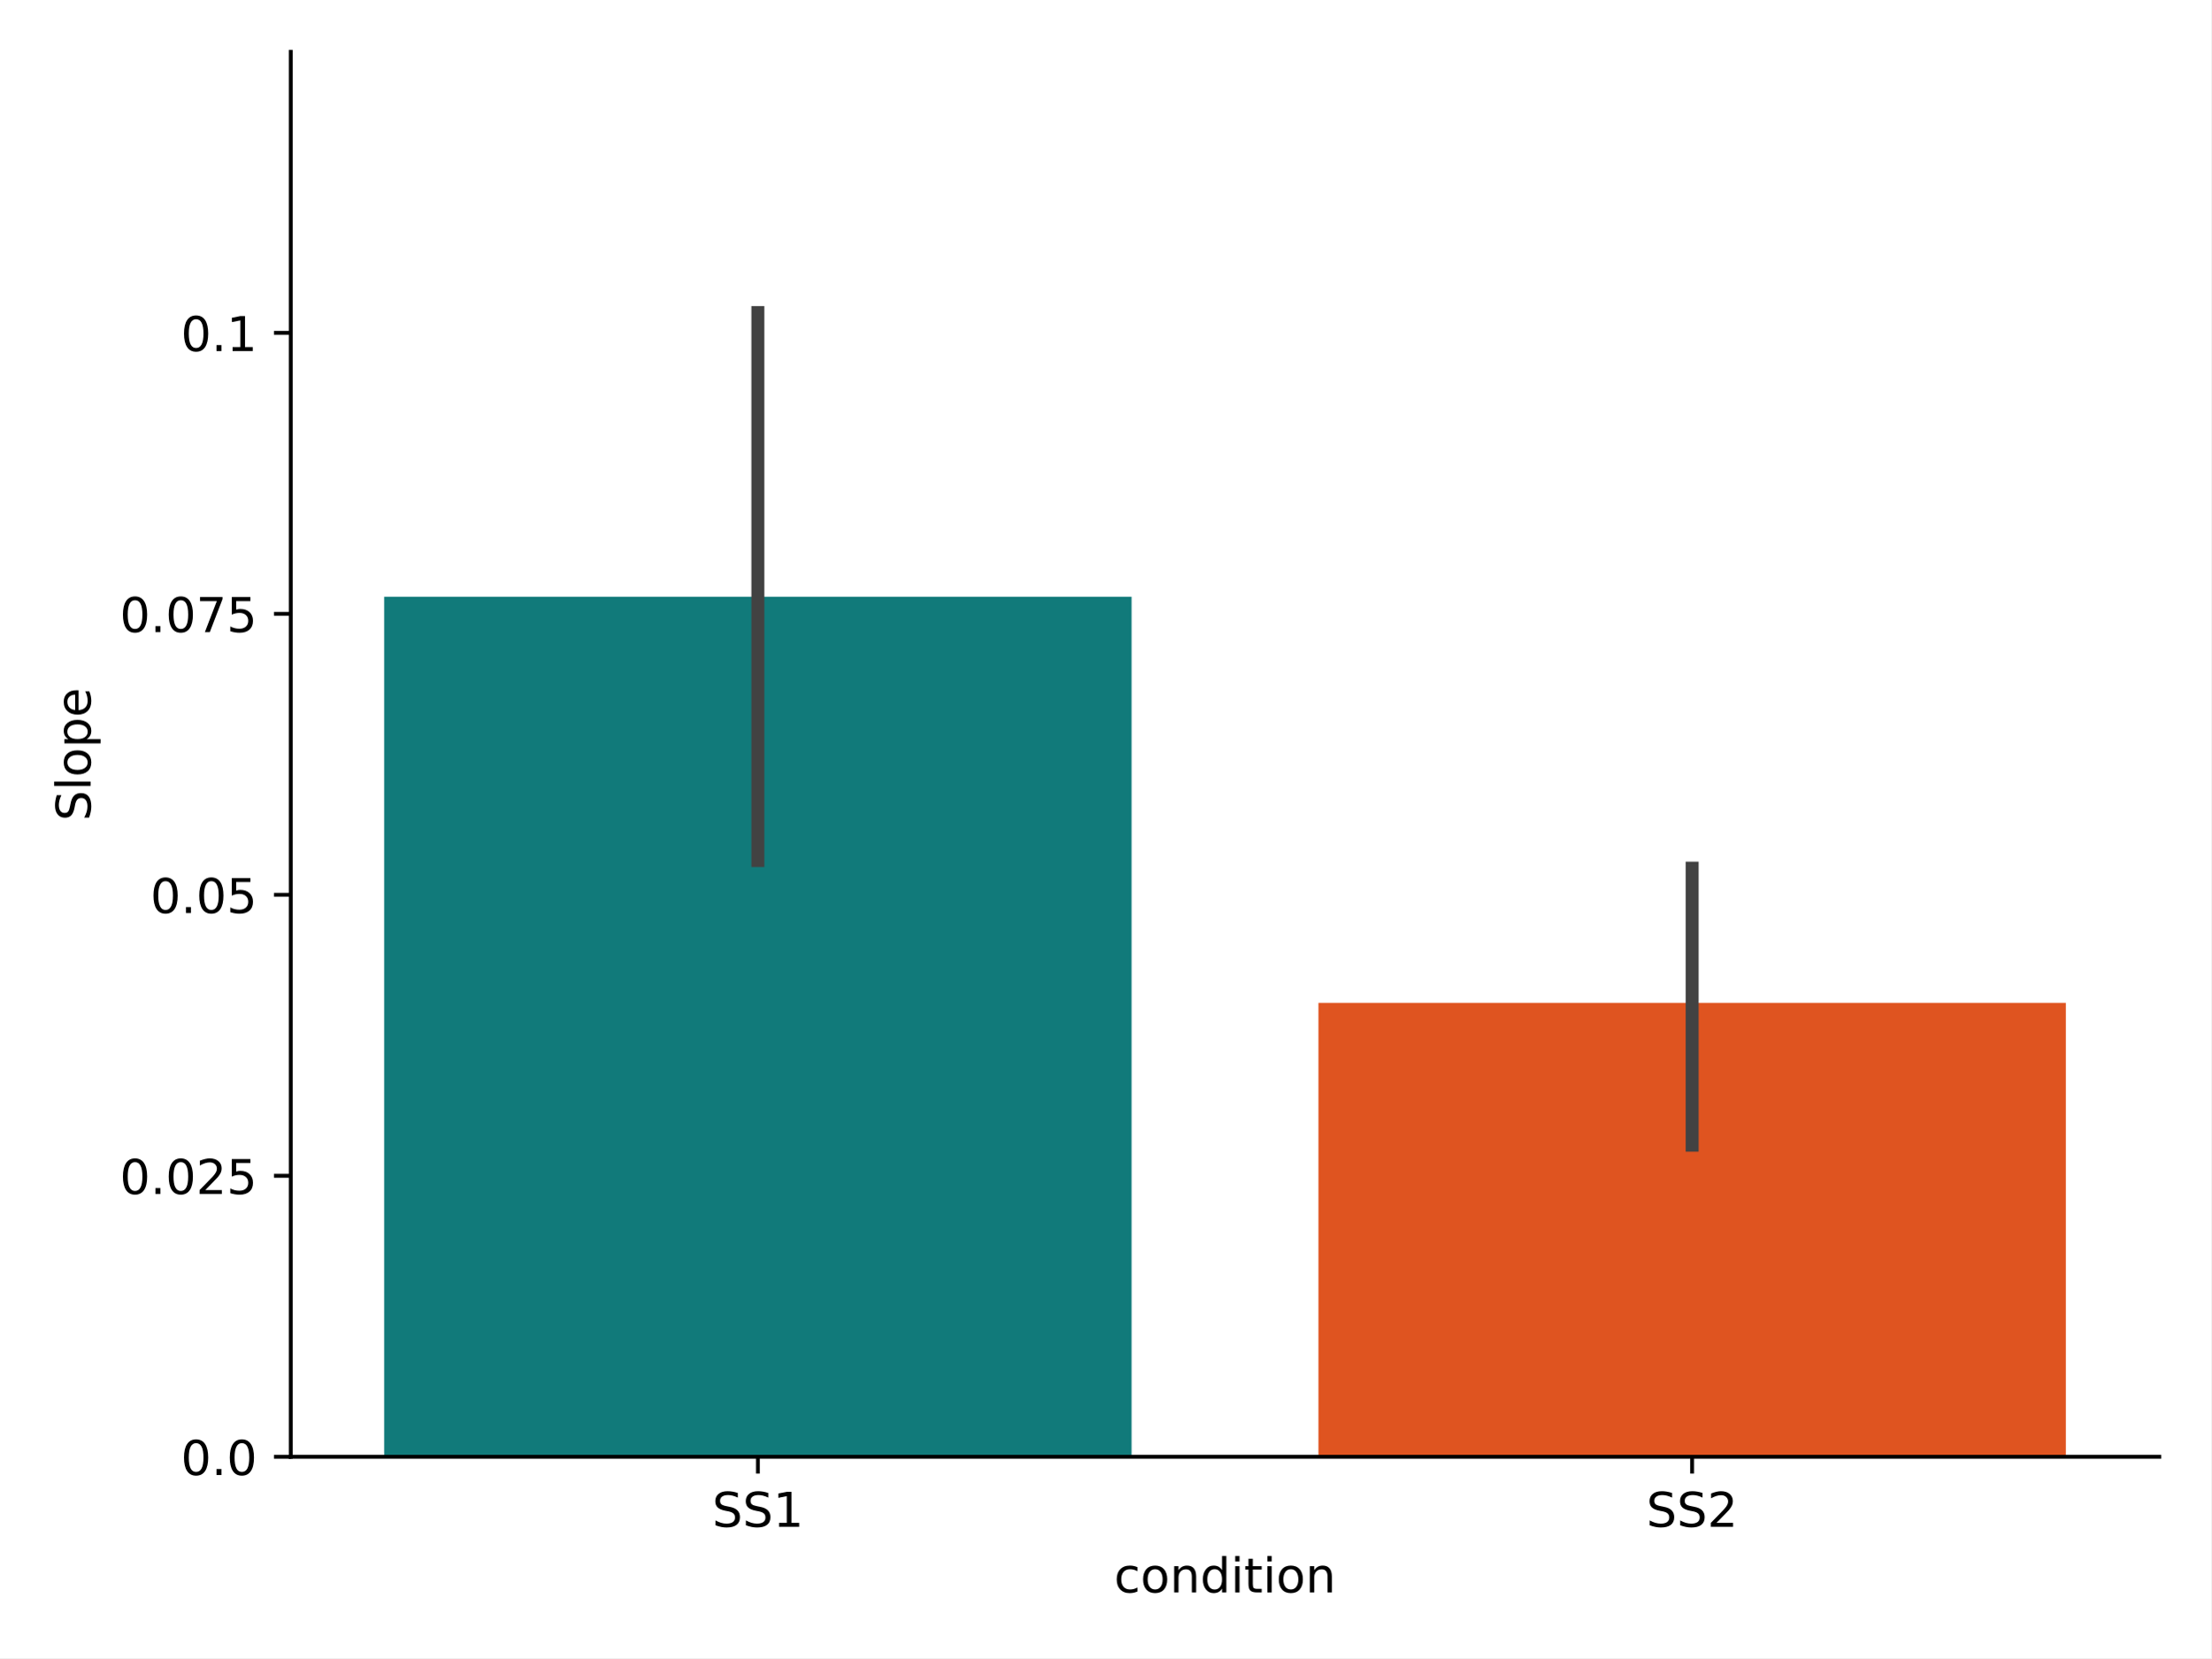
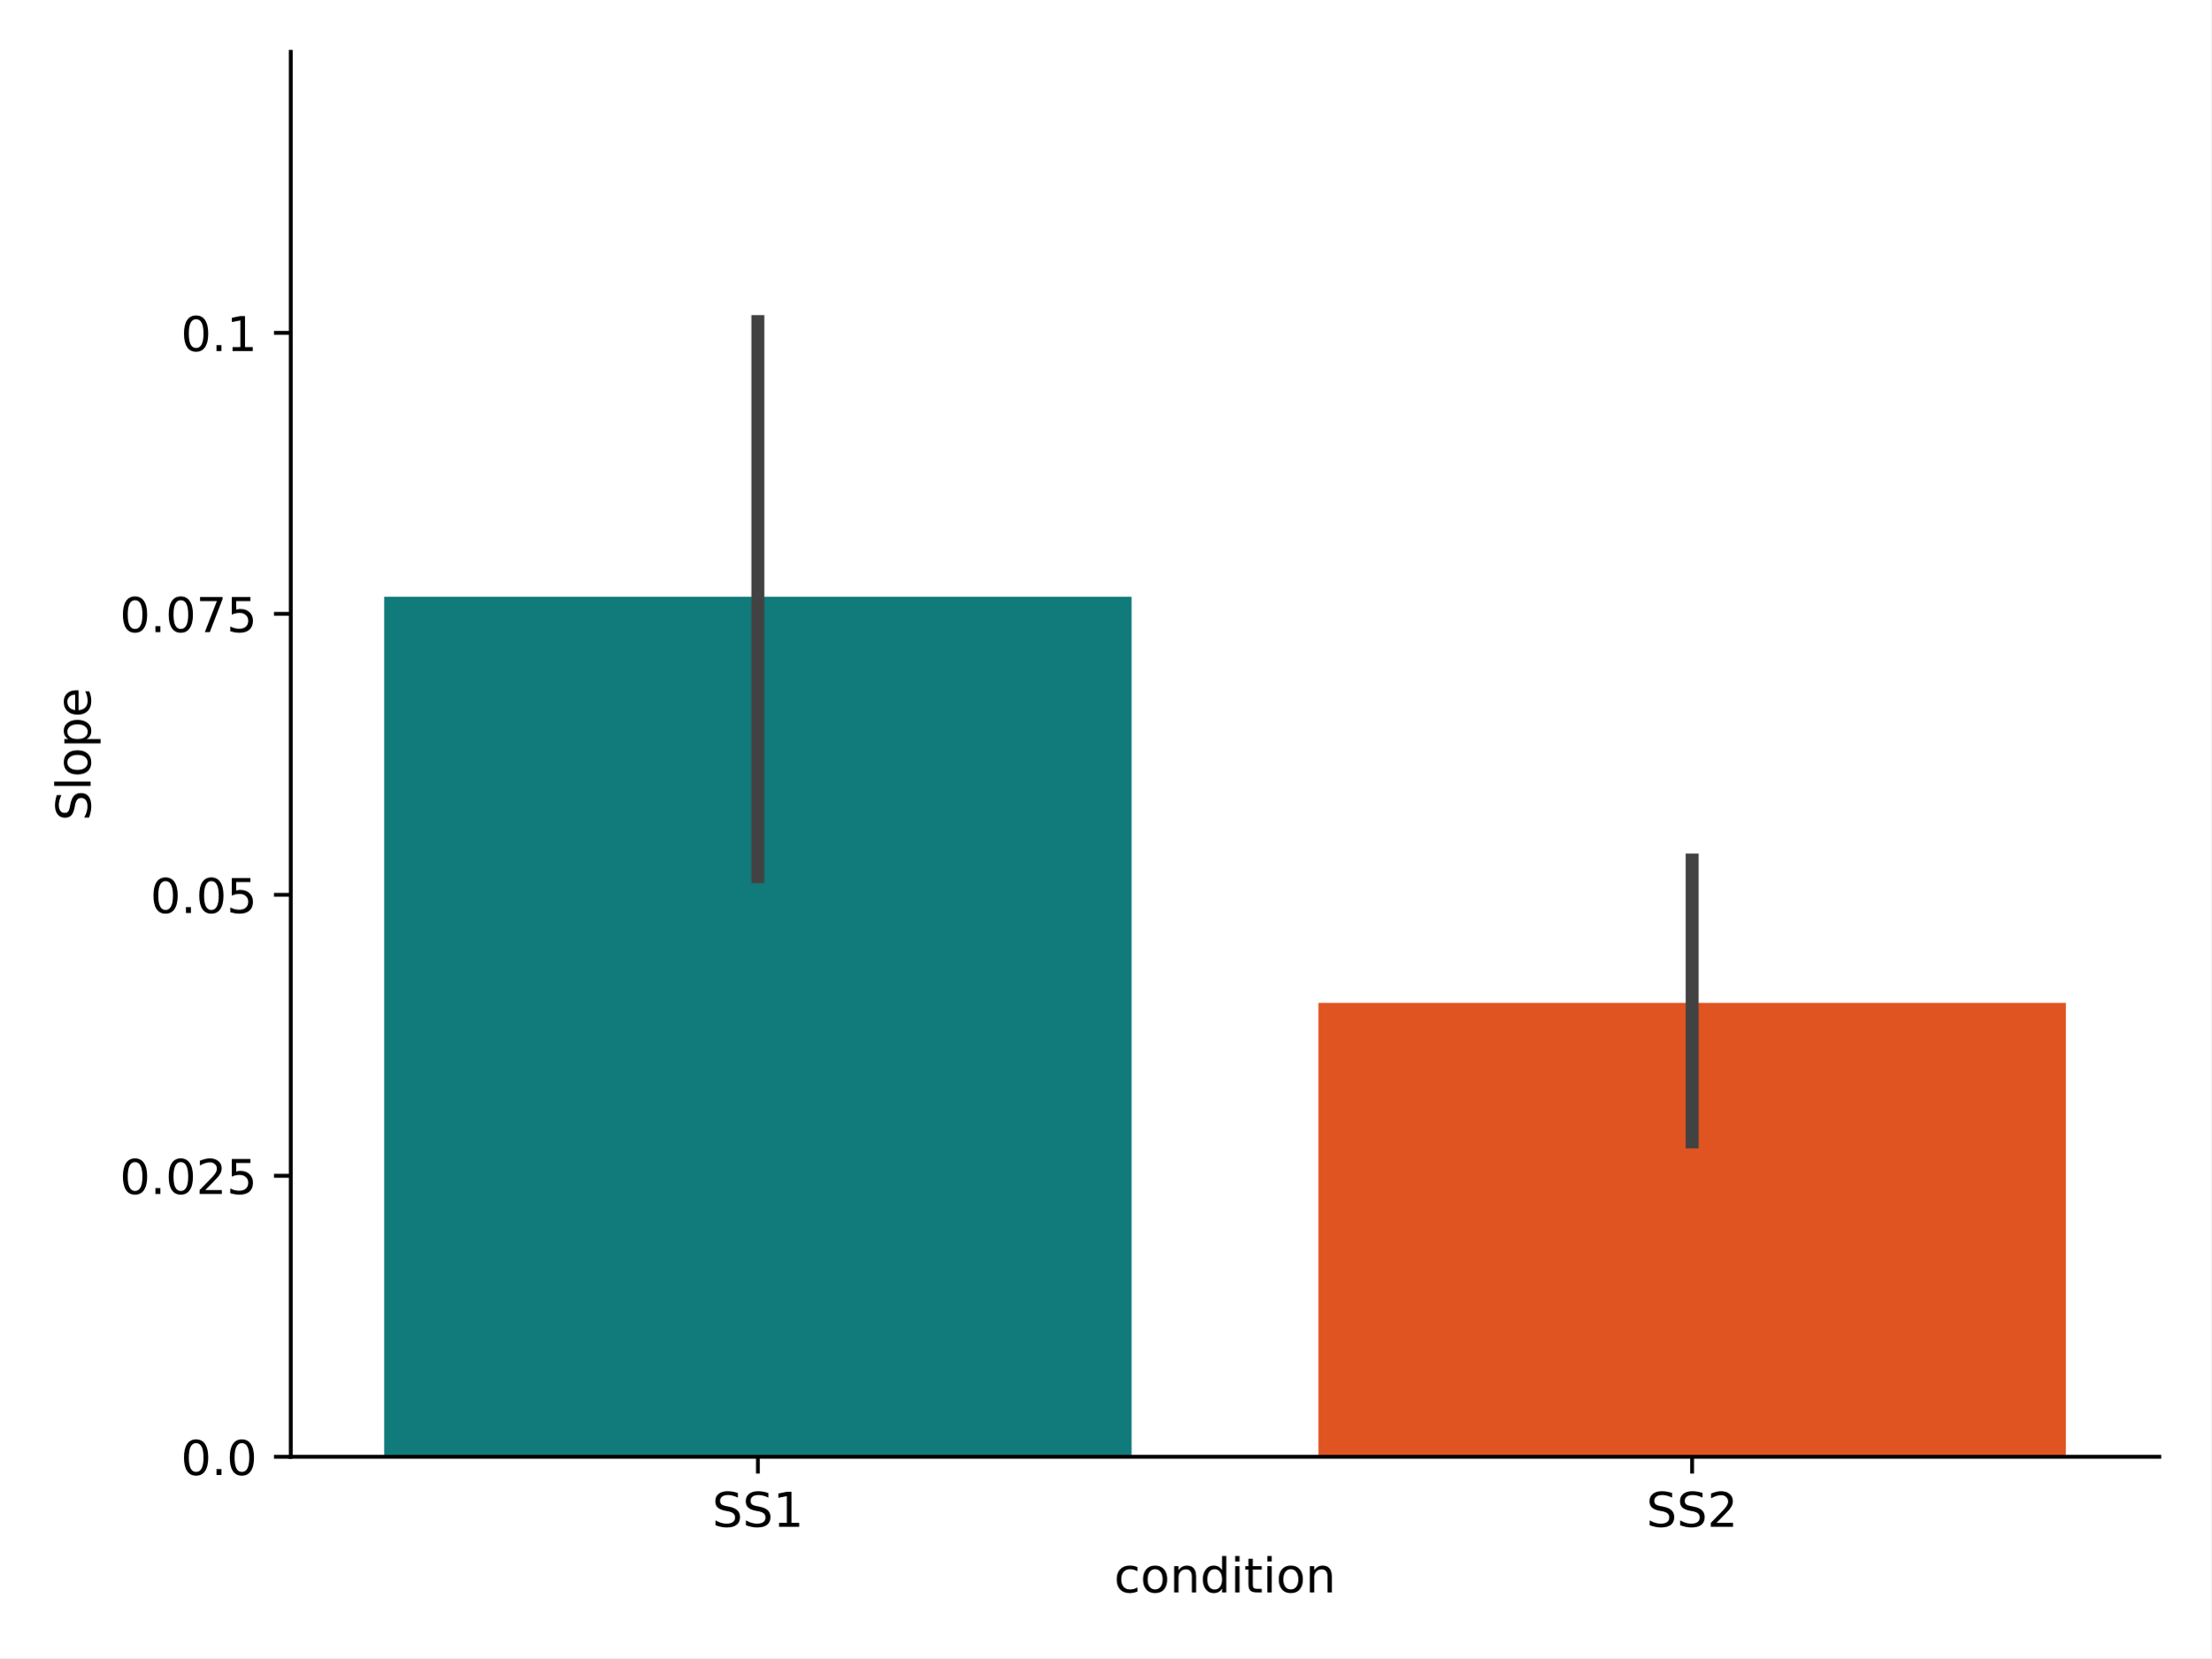
<svg xmlns="http://www.w3.org/2000/svg" xmlns:xlink="http://www.w3.org/1999/xlink" width="460.8pt" height="345.6pt" viewBox="0 0 460.8 345.6" version="1.1">
  <defs>
    <style type="text/css">*{stroke-linejoin: round; stroke-linecap: butt}</style>
  </defs>
  <g id="figure_1">
    <g id="patch_1">
      <path d="M 0 345.6  L 460.8 345.6  L 460.8 0  L 0 0  z " style="fill: #ffffff" />
    </g>
    <g id="axes_1">
      <g id="patch_2">
        <path d="M 60.59 303.64  L 450 303.64  L 450 10.8  L 60.59 10.8  z " style="fill: #ffffff" />
      </g>
      <g id="patch_3">
-         <path d="M 80.061 303.64  L 235.825 303.64  L 235.825 124.382  L 80.061 124.382  z " clip-path="url(#pa3eb49a8d0)" style="fill: #117a7a" />
+         <path d="M 80.061 303.64  L 235.825 303.64  L 235.825 124.382  L 80.061 124.382  z " clip-path="url(#p00d2584582)" style="fill: #117a7a" />
      </g>
      <g id="patch_4">
-         <path d="M 274.765 303.64  L 430.529 303.64  L 430.529 209.048  L 274.765 209.048  z " clip-path="url(#pa3eb49a8d0)" style="fill: #df5420" />
+         <path d="M 274.765 303.64  L 430.529 303.64  L 430.529 209.048  L 274.765 209.048  z " clip-path="url(#p00d2584582)" style="fill: #df5420" />
      </g>
      <g id="matplotlib.axis_1">
        <g id="xtick_1">
          <g id="line2d_1">
            <defs>
-               <path id="mcc5838b868" d="M 0 0  L 0 3.5  " style="stroke: #000000; stroke-width: 0.8" />
+               <path id="m5195cff741" d="M 0 0  L 0 3.5  " style="stroke: #000000; stroke-width: 0.8" />
            </defs>
            <g>
-               <use xlink:href="#mcc5838b868" x="157.942" y="303.64" style="stroke: #000000; stroke-width: 0.8" />
+               <use xlink:href="#m5195cff741" x="157.942" y="303.64" style="stroke: #000000; stroke-width: 0.8" />
            </g>
          </g>
          <g id="text_1">
-             <g transform="translate(148.4128 318.2384) scale(0.1 -0.1)">
-               <defs>
-                 <path id="DejaVuSans-53" d="M 3425 4513  L 3425 3897  Q 3066 4069 2747 4153  Q 2428 4238 2131 4238  Q 1616 4238 1336 4038  Q 1056 3838 1056 3469  Q 1056 3159 1242 3001  Q 1428 2844 1947 2747  L 2328 2669  Q 3034 2534 3370 2195  Q 3706 1856 3706 1288  Q 3706 609 3251 259  Q 2797 -91 1919 -91  Q 1588 -91 1214 -16  Q 841 59 441 206  L 441 856  Q 825 641 1194 531  Q 1563 422 1919 422  Q 2459 422 2753 634  Q 3047 847 3047 1241  Q 3047 1584 2836 1778  Q 2625 1972 2144 2069  L 1759 2144  Q 1053 2284 737 2584  Q 422 2884 422 3419  Q 422 4038 858 4394  Q 1294 4750 2059 4750  Q 2388 4750 2728 4690  Q 3069 4631 3425 4513  z " transform="scale(0.015625)" />
-                 <path id="DejaVuSans-31" d="M 794 531  L 1825 531  L 1825 4091  L 703 3866  L 703 4441  L 1819 4666  L 2450 4666  L 2450 531  L 3481 531  L 3481 0  L 794 0  L 794 531  z " transform="scale(0.015625)" />
-               </defs>
-               <use xlink:href="#DejaVuSans-53" />
-               <use xlink:href="#DejaVuSans-53" x="63.477" />
-               <use xlink:href="#DejaVuSans-31" x="126.953" />
-             </g>
+             <text style="font: 10px 'DejaVu Sans', 'Bitstream Vera Sans', 'Computer Modern Sans Serif', 'Lucida Grande', 'Verdana', 'Geneva', 'Lucid', 'Arial', 'Helvetica', 'Avant Garde', sans-serif; text-anchor: middle" x="157.942" y="318.238" transform="rotate(-0 157.9425 318.2384)">SS1</text>
          </g>
        </g>
        <g id="xtick_2">
          <g id="line2d_2">
            <g>
-               <use xlink:href="#mcc5838b868" x="352.647" y="303.64" style="stroke: #000000; stroke-width: 0.8" />
+               <use xlink:href="#m5195cff741" x="352.647" y="303.64" style="stroke: #000000; stroke-width: 0.8" />
            </g>
          </g>
          <g id="text_2">
-             <g transform="translate(343.1178 318.2384) scale(0.1 -0.1)">
-               <defs>
-                 <path id="DejaVuSans-32" d="M 1228 531  L 3431 531  L 3431 0  L 469 0  L 469 531  Q 828 903 1448 1529  Q 2069 2156 2228 2338  Q 2531 2678 2651 2914  Q 2772 3150 2772 3378  Q 2772 3750 2511 3984  Q 2250 4219 1831 4219  Q 1534 4219 1204 4116  Q 875 4013 500 3803  L 500 4441  Q 881 4594 1212 4672  Q 1544 4750 1819 4750  Q 2544 4750 2975 4387  Q 3406 4025 3406 3419  Q 3406 3131 3298 2873  Q 3191 2616 2906 2266  Q 2828 2175 2409 1742  Q 1991 1309 1228 531  z " transform="scale(0.015625)" />
-               </defs>
-               <use xlink:href="#DejaVuSans-53" />
-               <use xlink:href="#DejaVuSans-53" x="63.477" />
-               <use xlink:href="#DejaVuSans-32" x="126.953" />
-             </g>
+             <text style="font: 10px 'DejaVu Sans', 'Bitstream Vera Sans', 'Computer Modern Sans Serif', 'Lucida Grande', 'Verdana', 'Geneva', 'Lucid', 'Arial', 'Helvetica', 'Avant Garde', sans-serif; text-anchor: middle" x="352.647" y="318.238" transform="rotate(-0 352.6475 318.2384)">SS2</text>
          </g>
        </g>
        <g id="text_3">
-           <g transform="translate(232.177 331.9166) scale(0.1 -0.1)">
-             <defs>
-               <path id="DejaVuSans-63" d="M 3122 3366  L 3122 2828  Q 2878 2963 2633 3030  Q 2388 3097 2138 3097  Q 1578 3097 1268 2742  Q 959 2388 959 1747  Q 959 1106 1268 751  Q 1578 397 2138 397  Q 2388 397 2633 464  Q 2878 531 3122 666  L 3122 134  Q 2881 22 2623 -34  Q 2366 -91 2075 -91  Q 1284 -91 818 406  Q 353 903 353 1747  Q 353 2603 823 3093  Q 1294 3584 2113 3584  Q 2378 3584 2631 3529  Q 2884 3475 3122 3366  z " transform="scale(0.015625)" />
-               <path id="DejaVuSans-6f" d="M 1959 3097  Q 1497 3097 1228 2736  Q 959 2375 959 1747  Q 959 1119 1226 758  Q 1494 397 1959 397  Q 2419 397 2687 759  Q 2956 1122 2956 1747  Q 2956 2369 2687 2733  Q 2419 3097 1959 3097  z M 1959 3584  Q 2709 3584 3137 3096  Q 3566 2609 3566 1747  Q 3566 888 3137 398  Q 2709 -91 1959 -91  Q 1206 -91 779 398  Q 353 888 353 1747  Q 353 2609 779 3096  Q 1206 3584 1959 3584  z " transform="scale(0.015625)" />
-               <path id="DejaVuSans-6e" d="M 3513 2113  L 3513 0  L 2938 0  L 2938 2094  Q 2938 2591 2744 2837  Q 2550 3084 2163 3084  Q 1697 3084 1428 2787  Q 1159 2491 1159 1978  L 1159 0  L 581 0  L 581 3500  L 1159 3500  L 1159 2956  Q 1366 3272 1645 3428  Q 1925 3584 2291 3584  Q 2894 3584 3203 3211  Q 3513 2838 3513 2113  z " transform="scale(0.015625)" />
-               <path id="DejaVuSans-64" d="M 2906 2969  L 2906 4863  L 3481 4863  L 3481 0  L 2906 0  L 2906 525  Q 2725 213 2448 61  Q 2172 -91 1784 -91  Q 1150 -91 751 415  Q 353 922 353 1747  Q 353 2572 751 3078  Q 1150 3584 1784 3584  Q 2172 3584 2448 3432  Q 2725 3281 2906 2969  z M 947 1747  Q 947 1113 1208 752  Q 1469 391 1925 391  Q 2381 391 2643 752  Q 2906 1113 2906 1747  Q 2906 2381 2643 2742  Q 2381 3103 1925 3103  Q 1469 3103 1208 2742  Q 947 2381 947 1747  z " transform="scale(0.015625)" />
-               <path id="DejaVuSans-69" d="M 603 3500  L 1178 3500  L 1178 0  L 603 0  L 603 3500  z M 603 4863  L 1178 4863  L 1178 4134  L 603 4134  L 603 4863  z " transform="scale(0.015625)" />
-               <path id="DejaVuSans-74" d="M 1172 4494  L 1172 3500  L 2356 3500  L 2356 3053  L 1172 3053  L 1172 1153  Q 1172 725 1289 603  Q 1406 481 1766 481  L 2356 481  L 2356 0  L 1766 0  Q 1100 0 847 248  Q 594 497 594 1153  L 594 3053  L 172 3053  L 172 3500  L 594 3500  L 594 4494  L 1172 4494  z " transform="scale(0.015625)" />
-             </defs>
-             <use xlink:href="#DejaVuSans-63" />
-             <use xlink:href="#DejaVuSans-6f" x="54.98" />
-             <use xlink:href="#DejaVuSans-6e" x="116.162" />
-             <use xlink:href="#DejaVuSans-64" x="179.541" />
-             <use xlink:href="#DejaVuSans-69" x="243.018" />
-             <use xlink:href="#DejaVuSans-74" x="270.801" />
-             <use xlink:href="#DejaVuSans-69" x="310.01" />
-             <use xlink:href="#DejaVuSans-6f" x="337.793" />
-             <use xlink:href="#DejaVuSans-6e" x="398.975" />
-           </g>
+           <text style="font: 10px 'DejaVu Sans', 'Bitstream Vera Sans', 'Computer Modern Sans Serif', 'Lucida Grande', 'Verdana', 'Geneva', 'Lucid', 'Arial', 'Helvetica', 'Avant Garde', sans-serif; text-anchor: middle" x="255.295" y="331.917" transform="rotate(-0 255.295 331.9166)">condition</text>
        </g>
      </g>
      <g id="matplotlib.axis_2">
        <g id="ytick_1">
          <g id="line2d_3">
            <defs>
-               <path id="m3dc09f9334" d="M 0 0  L -3.5 0  " style="stroke: #000000; stroke-width: 0.8" />
+               <path id="maf6d134c04" d="M 0 0  L -3.5 0  " style="stroke: #000000; stroke-width: 0.8" />
            </defs>
            <g>
-               <use xlink:href="#m3dc09f9334" x="60.59" y="303.64" style="stroke: #000000; stroke-width: 0.8" />
+               <use xlink:href="#maf6d134c04" x="60.59" y="303.64" style="stroke: #000000; stroke-width: 0.8" />
            </g>
          </g>
          <g id="text_4">
-             <g transform="translate(37.68688 307.4392) scale(0.1 -0.1)">
-               <defs>
-                 <path id="DejaVuSans-30" d="M 2034 4250  Q 1547 4250 1301 3770  Q 1056 3291 1056 2328  Q 1056 1369 1301 889  Q 1547 409 2034 409  Q 2525 409 2770 889  Q 3016 1369 3016 2328  Q 3016 3291 2770 3770  Q 2525 4250 2034 4250  z M 2034 4750  Q 2819 4750 3233 4129  Q 3647 3509 3647 2328  Q 3647 1150 3233 529  Q 2819 -91 2034 -91  Q 1250 -91 836 529  Q 422 1150 422 2328  Q 422 3509 836 4129  Q 1250 4750 2034 4750  z " transform="scale(0.015625)" />
-                 <path id="DejaVuSans-2e" d="M 684 794  L 1344 794  L 1344 0  L 684 0  L 684 794  z " transform="scale(0.015625)" />
-               </defs>
-               <use xlink:href="#DejaVuSans-30" />
-               <use xlink:href="#DejaVuSans-2e" x="63.623" />
-               <use xlink:href="#DejaVuSans-30" x="95.41" />
-             </g>
+             <text style="font: 10px 'DejaVu Sans', 'Bitstream Vera Sans', 'Computer Modern Sans Serif', 'Lucida Grande', 'Verdana', 'Geneva', 'Lucid', 'Arial', 'Helvetica', 'Avant Garde', sans-serif; text-anchor: end" x="53.59" y="307.439" transform="rotate(-0 53.59 307.4392)">0.0</text>
          </g>
        </g>
        <g id="ytick_2">
          <g id="line2d_4">
            <g>
-               <use xlink:href="#m3dc09f9334" x="60.59" y="245.072" style="stroke: #000000; stroke-width: 0.8" />
+               <use xlink:href="#maf6d134c04" x="60.59" y="245.072" style="stroke: #000000; stroke-width: 0.8" />
            </g>
          </g>
          <g id="text_5">
-             <g transform="translate(24.96187 248.8712) scale(0.1 -0.1)">
-               <defs>
-                 <path id="DejaVuSans-35" d="M 691 4666  L 3169 4666  L 3169 4134  L 1269 4134  L 1269 2991  Q 1406 3038 1543 3061  Q 1681 3084 1819 3084  Q 2600 3084 3056 2656  Q 3513 2228 3513 1497  Q 3513 744 3044 326  Q 2575 -91 1722 -91  Q 1428 -91 1123 -41  Q 819 9 494 109  L 494 744  Q 775 591 1075 516  Q 1375 441 1709 441  Q 2250 441 2565 725  Q 2881 1009 2881 1497  Q 2881 1984 2565 2268  Q 2250 2553 1709 2553  Q 1456 2553 1204 2497  Q 953 2441 691 2322  L 691 4666  z " transform="scale(0.015625)" />
-               </defs>
-               <use xlink:href="#DejaVuSans-30" />
-               <use xlink:href="#DejaVuSans-2e" x="63.623" />
-               <use xlink:href="#DejaVuSans-30" x="95.41" />
-               <use xlink:href="#DejaVuSans-32" x="159.033" />
-               <use xlink:href="#DejaVuSans-35" x="222.656" />
-             </g>
+             <text style="font: 10px 'DejaVu Sans', 'Bitstream Vera Sans', 'Computer Modern Sans Serif', 'Lucida Grande', 'Verdana', 'Geneva', 'Lucid', 'Arial', 'Helvetica', 'Avant Garde', sans-serif; text-anchor: end" x="53.59" y="248.871" transform="rotate(-0 53.59 248.8712)">0.025</text>
          </g>
        </g>
        <g id="ytick_3">
          <g id="line2d_5">
            <g>
-               <use xlink:href="#m3dc09f9334" x="60.59" y="186.504" style="stroke: #000000; stroke-width: 0.8" />
+               <use xlink:href="#maf6d134c04" x="60.59" y="186.504" style="stroke: #000000; stroke-width: 0.8" />
            </g>
          </g>
          <g id="text_6">
-             <g transform="translate(31.32437 190.3032) scale(0.1 -0.1)">
-               <use xlink:href="#DejaVuSans-30" />
-               <use xlink:href="#DejaVuSans-2e" x="63.623" />
-               <use xlink:href="#DejaVuSans-30" x="95.41" />
-               <use xlink:href="#DejaVuSans-35" x="159.033" />
-             </g>
+             <text style="font: 10px 'DejaVu Sans', 'Bitstream Vera Sans', 'Computer Modern Sans Serif', 'Lucida Grande', 'Verdana', 'Geneva', 'Lucid', 'Arial', 'Helvetica', 'Avant Garde', sans-serif; text-anchor: end" x="53.59" y="190.303" transform="rotate(-0 53.59 190.3032)">0.05</text>
          </g>
        </g>
        <g id="ytick_4">
          <g id="line2d_6">
            <g>
-               <use xlink:href="#m3dc09f9334" x="60.59" y="127.936" style="stroke: #000000; stroke-width: 0.8" />
+               <use xlink:href="#maf6d134c04" x="60.59" y="127.936" style="stroke: #000000; stroke-width: 0.8" />
            </g>
          </g>
          <g id="text_7">
-             <g transform="translate(24.96187 131.7352) scale(0.1 -0.1)">
-               <defs>
-                 <path id="DejaVuSans-37" d="M 525 4666  L 3525 4666  L 3525 4397  L 1831 0  L 1172 0  L 2766 4134  L 525 4134  L 525 4666  z " transform="scale(0.015625)" />
-               </defs>
-               <use xlink:href="#DejaVuSans-30" />
-               <use xlink:href="#DejaVuSans-2e" x="63.623" />
-               <use xlink:href="#DejaVuSans-30" x="95.41" />
-               <use xlink:href="#DejaVuSans-37" x="159.033" />
-               <use xlink:href="#DejaVuSans-35" x="222.656" />
-             </g>
+             <text style="font: 10px 'DejaVu Sans', 'Bitstream Vera Sans', 'Computer Modern Sans Serif', 'Lucida Grande', 'Verdana', 'Geneva', 'Lucid', 'Arial', 'Helvetica', 'Avant Garde', sans-serif; text-anchor: end" x="53.59" y="131.735" transform="rotate(-0 53.59 131.7352)">0.075</text>
          </g>
        </g>
        <g id="ytick_5">
          <g id="line2d_7">
            <g>
-               <use xlink:href="#m3dc09f9334" x="60.59" y="69.368" style="stroke: #000000; stroke-width: 0.8" />
+               <use xlink:href="#maf6d134c04" x="60.59" y="69.368" style="stroke: #000000; stroke-width: 0.8" />
            </g>
          </g>
          <g id="text_8">
-             <g transform="translate(37.68688 73.16722) scale(0.1 -0.1)">
-               <use xlink:href="#DejaVuSans-30" />
-               <use xlink:href="#DejaVuSans-2e" x="63.623" />
-               <use xlink:href="#DejaVuSans-31" x="95.41" />
-             </g>
+             <text style="font: 10px 'DejaVu Sans', 'Bitstream Vera Sans', 'Computer Modern Sans Serif', 'Lucida Grande', 'Verdana', 'Geneva', 'Lucid', 'Arial', 'Helvetica', 'Avant Garde', sans-serif; text-anchor: end" x="53.59" y="73.167" transform="rotate(-0 53.59 73.16722)">0.1</text>
          </g>
        </g>
        <g id="text_9">
-           <g transform="translate(18.88219 171.0934) rotate(-90) scale(0.1 -0.1)">
-             <defs>
-               <path id="DejaVuSans-6c" d="M 603 4863  L 1178 4863  L 1178 0  L 603 0  L 603 4863  z " transform="scale(0.015625)" />
-               <path id="DejaVuSans-70" d="M 1159 525  L 1159 -1331  L 581 -1331  L 581 3500  L 1159 3500  L 1159 2969  Q 1341 3281 1617 3432  Q 1894 3584 2278 3584  Q 2916 3584 3314 3078  Q 3713 2572 3713 1747  Q 3713 922 3314 415  Q 2916 -91 2278 -91  Q 1894 -91 1617 61  Q 1341 213 1159 525  z M 3116 1747  Q 3116 2381 2855 2742  Q 2594 3103 2138 3103  Q 1681 3103 1420 2742  Q 1159 2381 1159 1747  Q 1159 1113 1420 752  Q 1681 391 2138 391  Q 2594 391 2855 752  Q 3116 1113 3116 1747  z " transform="scale(0.015625)" />
-               <path id="DejaVuSans-65" d="M 3597 1894  L 3597 1613  L 953 1613  Q 991 1019 1311 708  Q 1631 397 2203 397  Q 2534 397 2845 478  Q 3156 559 3463 722  L 3463 178  Q 3153 47 2828 -22  Q 2503 -91 2169 -91  Q 1331 -91 842 396  Q 353 884 353 1716  Q 353 2575 817 3079  Q 1281 3584 2069 3584  Q 2775 3584 3186 3129  Q 3597 2675 3597 1894  z M 3022 2063  Q 3016 2534 2758 2815  Q 2500 3097 2075 3097  Q 1594 3097 1305 2825  Q 1016 2553 972 2059  L 3022 2063  z " transform="scale(0.015625)" />
-             </defs>
-             <use xlink:href="#DejaVuSans-53" />
-             <use xlink:href="#DejaVuSans-6c" x="63.477" />
-             <use xlink:href="#DejaVuSans-6f" x="91.26" />
-             <use xlink:href="#DejaVuSans-70" x="152.441" />
-             <use xlink:href="#DejaVuSans-65" x="215.918" />
-           </g>
+           <text style="font: 10px 'DejaVu Sans', 'Bitstream Vera Sans', 'Computer Modern Sans Serif', 'Lucida Grande', 'Verdana', 'Geneva', 'Lucid', 'Arial', 'Helvetica', 'Avant Garde', sans-serif; text-anchor: middle" x="18.882" y="157.22" transform="rotate(-90 18.88219 157.22)">Slope</text>
        </g>
      </g>
      <g id="line2d_8">
-         <path d="M 157.942 179.374  L 157.942 65.145  " clip-path="url(#pa3eb49a8d0)" style="fill: none; stroke: #424242; stroke-width: 2.7; stroke-linecap: square" />
+         <path d="M 157.942 182.724  L 157.942 67.034  " clip-path="url(#p00d2584582)" style="fill: none; stroke: #424242; stroke-width: 2.7; stroke-linecap: square" />
      </g>
      <g id="line2d_9">
-         <path d="M 352.647 238.7  L 352.647 180.948  " clip-path="url(#pa3eb49a8d0)" style="fill: none; stroke: #424242; stroke-width: 2.7; stroke-linecap: square" />
+         <path d="M 352.647 238.004  L 352.647 179.26  " clip-path="url(#p00d2584582)" style="fill: none; stroke: #424242; stroke-width: 2.7; stroke-linecap: square" />
      </g>
      <g id="patch_5">
        <path d="M 60.59 303.64  L 60.59 10.8  " style="fill: none; stroke: #000000; stroke-width: 0.8; stroke-linejoin: miter; stroke-linecap: square" />
      </g>
      <g id="patch_6">
        <path d="M 60.59 303.64  L 450 303.64  " style="fill: none; stroke: #000000; stroke-width: 0.8; stroke-linejoin: miter; stroke-linecap: square" />
      </g>
    </g>
  </g>
  <defs>
-     <clipPath id="pa3eb49a8d0">
+     <clipPath id="p00d2584582">
      <rect x="60.59" y="10.8" width="389.41" height="292.84" />
    </clipPath>
  </defs>
</svg>
